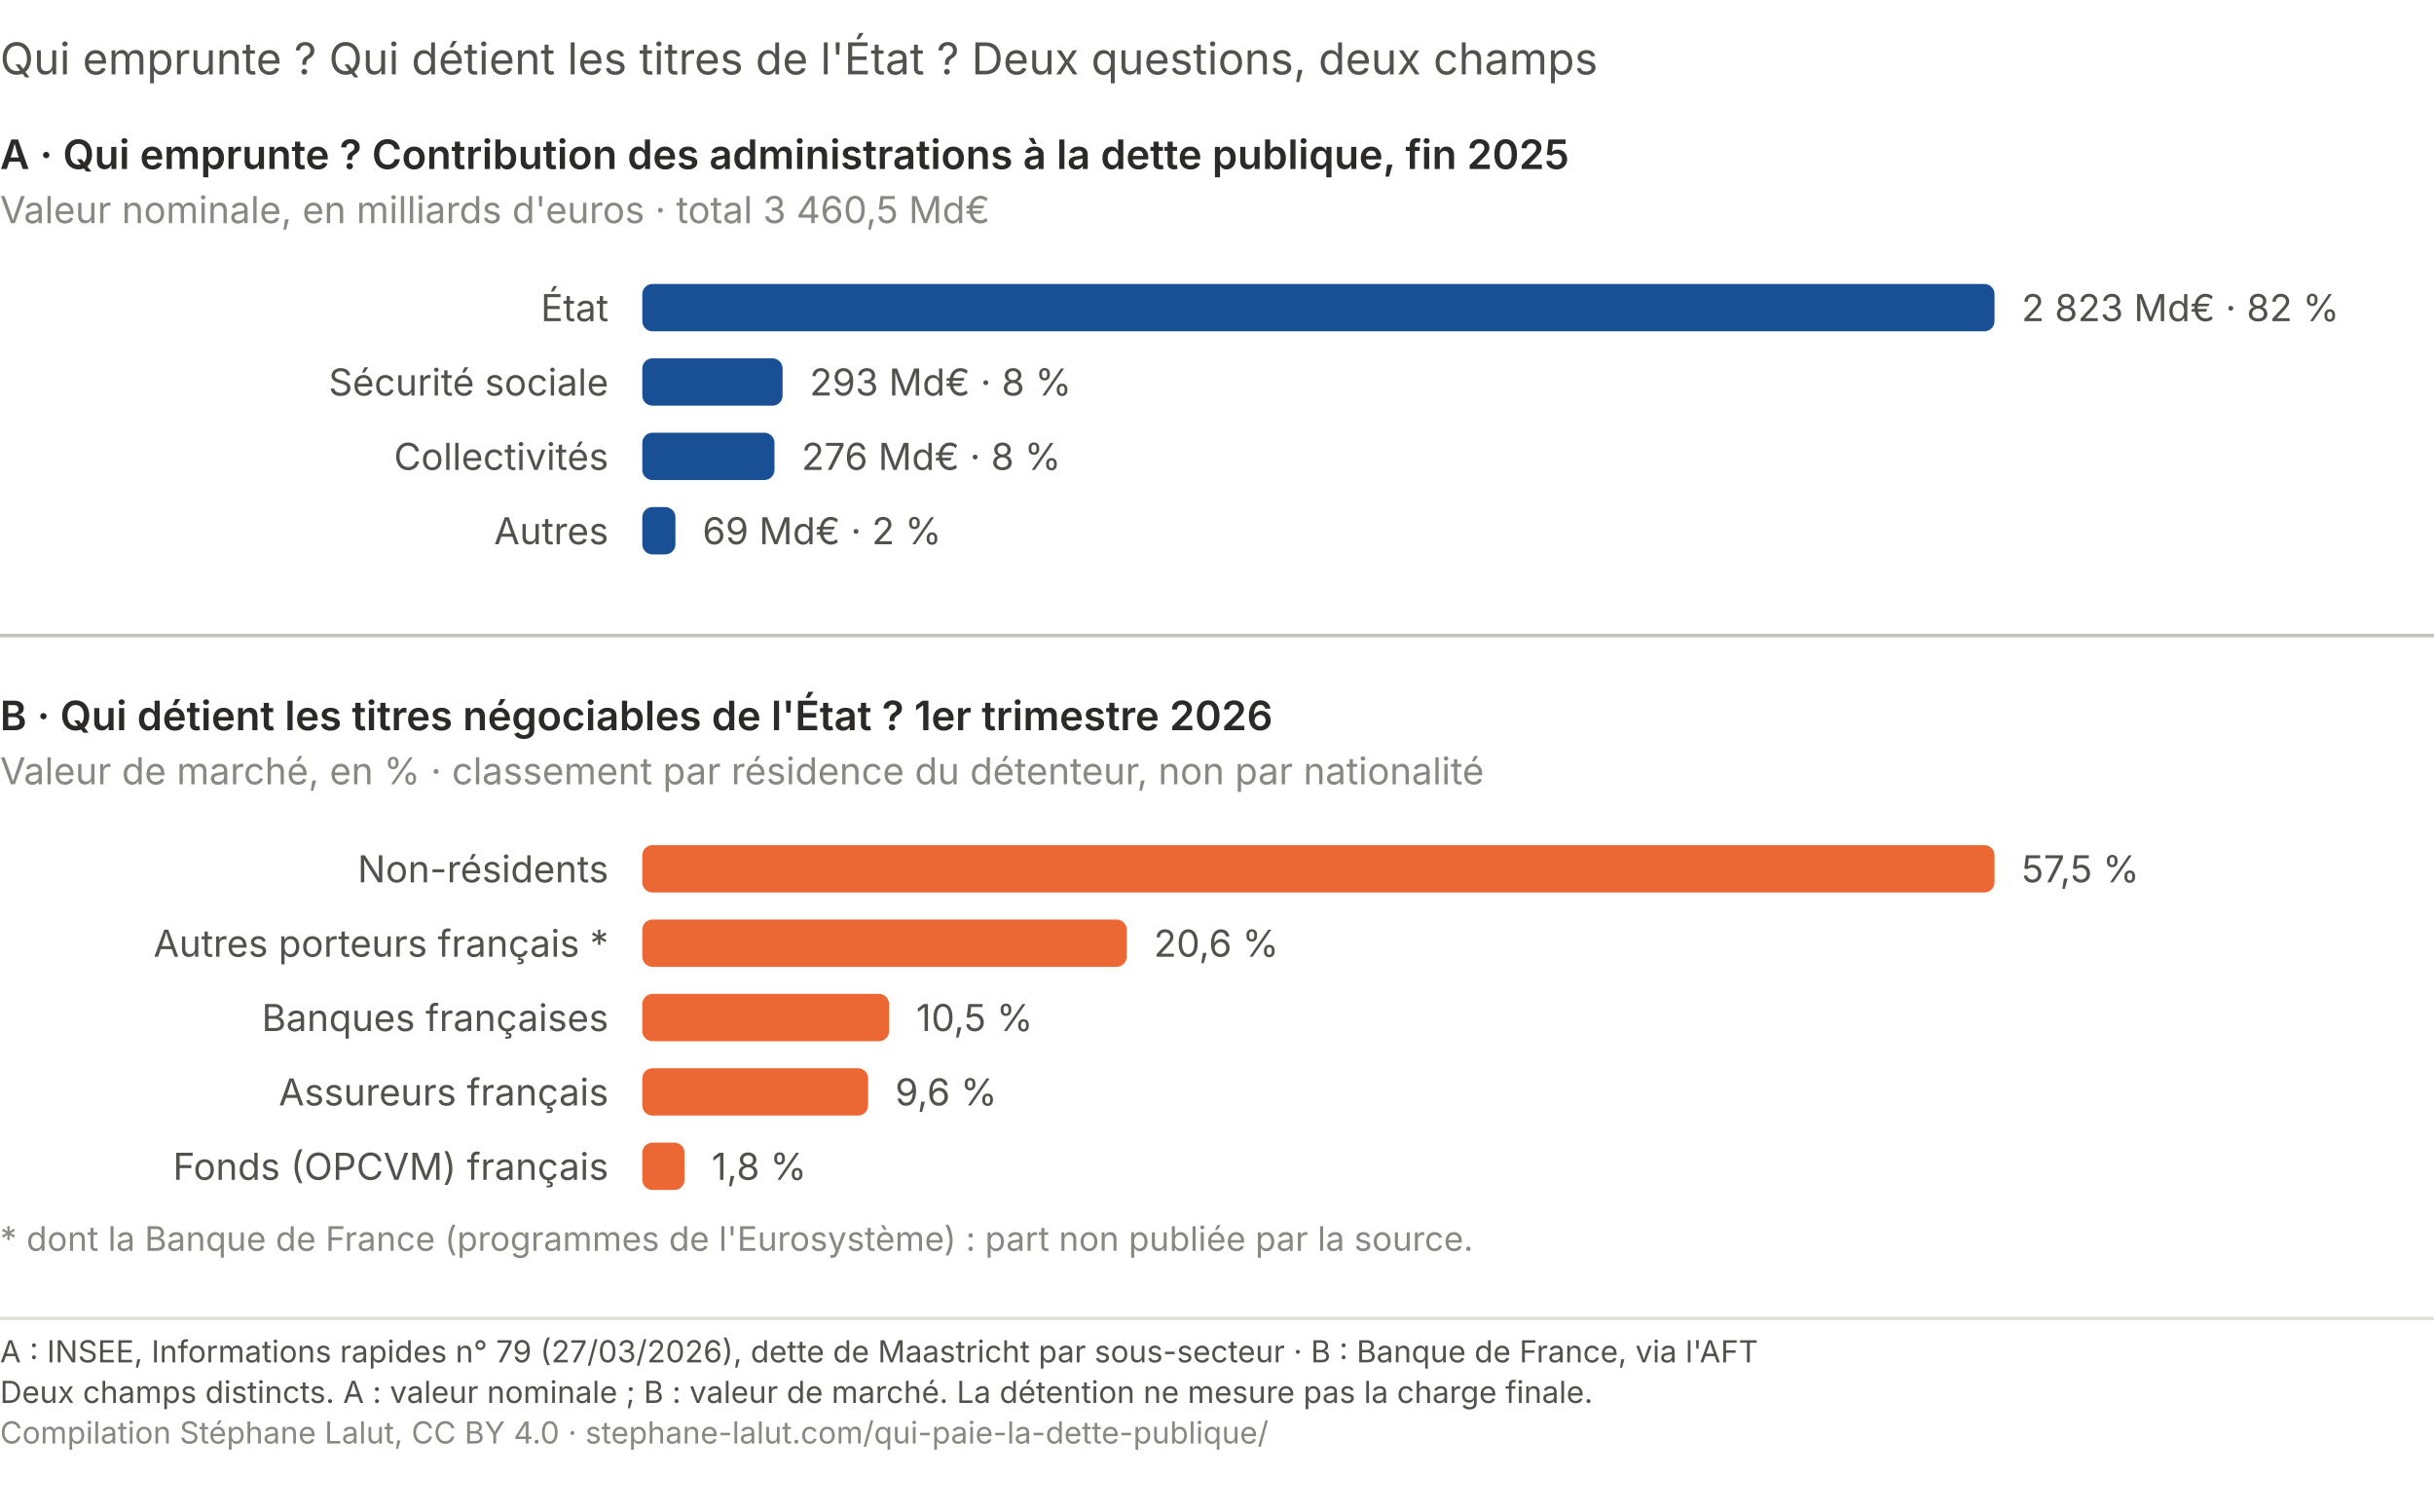
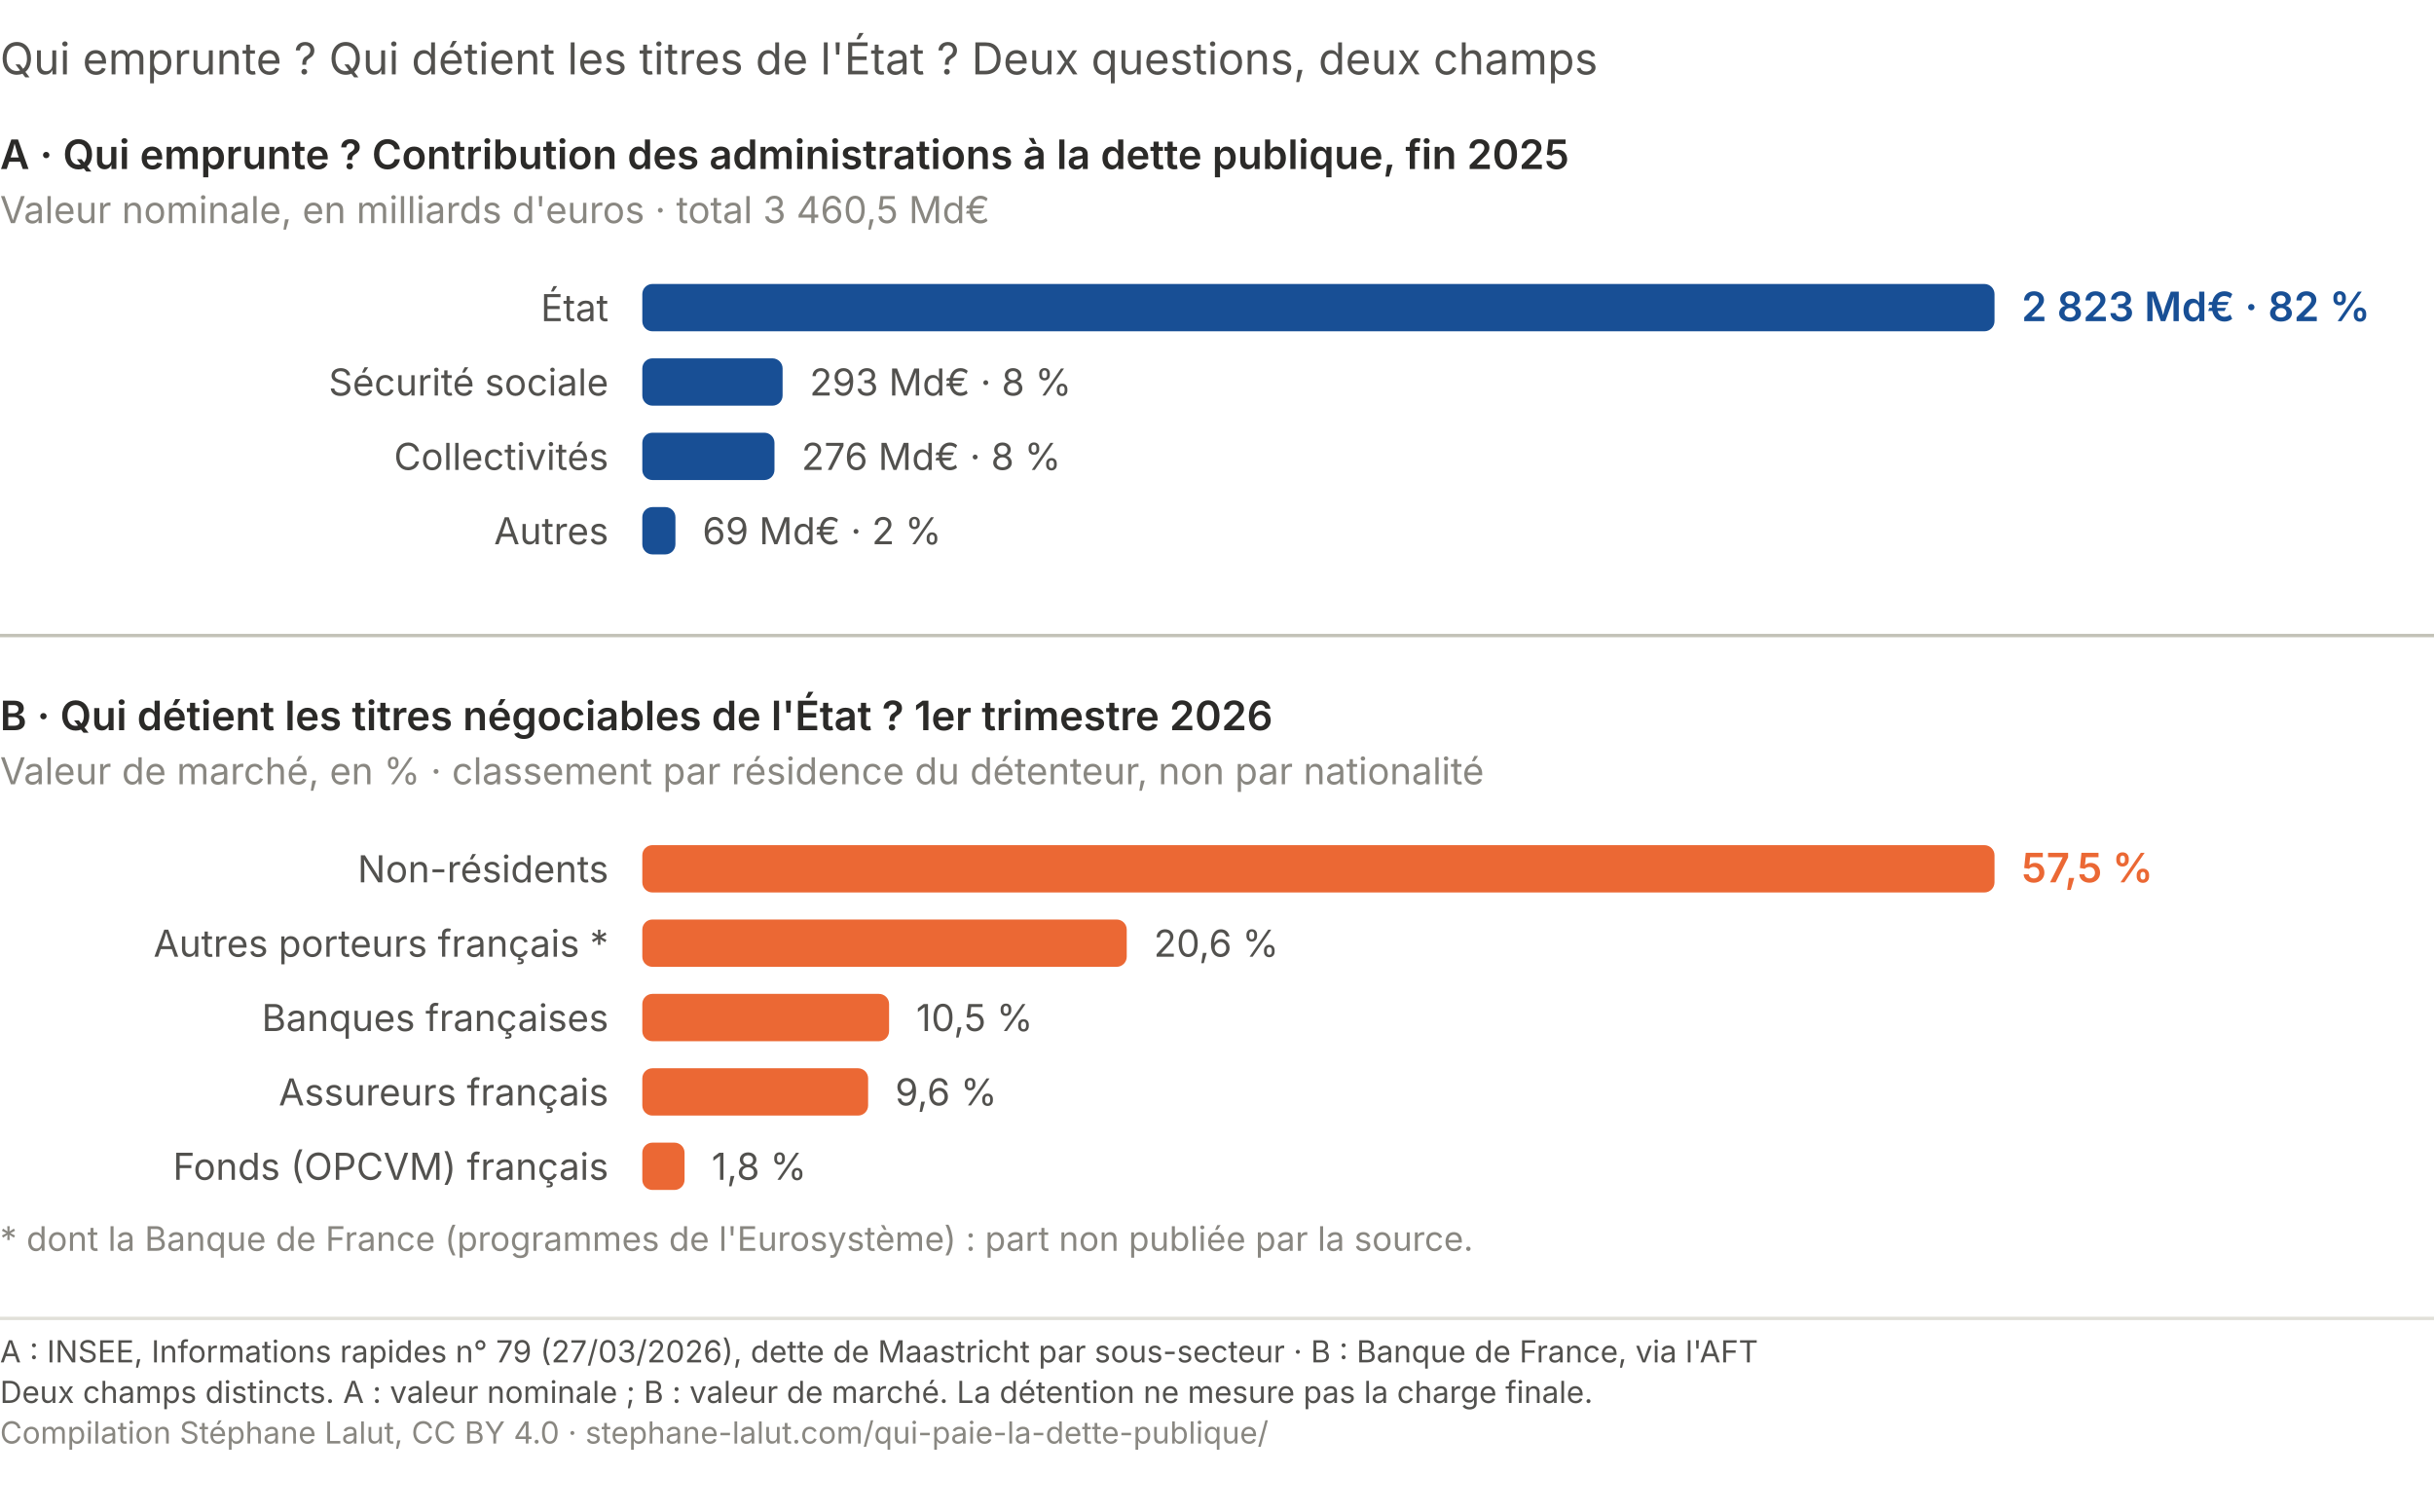
- <svg xmlns="http://www.w3.org/2000/svg" viewBox="0 0 720 447" role="img" aria-labelledby="qp-det-t qp-det-d" font-family="system-ui, -apple-system, Segoe UI, sans-serif">
+ <svg xmlns="http://www.w3.org/2000/svg" viewBox="0 0 720 447" role="img" font-variant-numeric="tabular-nums" aria-labelledby="qp-det-t qp-det-d" font-family="system-ui, -apple-system, Segoe UI, sans-serif">
  <text x="0.0" y="22.0" font-size="13" fill="#52514e" text-anchor="start">Qui emprunte ? Qui détient les titres de l'État ? Deux questions, deux champs</text>
  <text x="0.0" y="50.0" font-size="12" fill="#2b2a28" text-anchor="start" font-weight="600">A · Qui emprunte ? Contribution des administrations à la dette publique, fin 2025</text>
  <text x="0.0" y="66.0" font-size="11" fill="#898781" text-anchor="start">Valeur nominale, en milliards d'euros · total 3 460,5 Md€</text>
  <text x="180.0" y="95.0" font-size="11" fill="#52514e" text-anchor="end">État</text>
  <rect x="190" y="84.0" width="400.0" height="14" rx="3" fill="#184f95" />
-   <text x="598.0" y="95.0" font-size="11" fill="#52514e" text-anchor="start">2 823 Md€ · 82 %</text>
+   <text x="598.0" y="95.0" font-size="12" fill="#184f95" text-anchor="start" font-weight="600">2 823 Md€ · 82 %</text>
  <text x="180.0" y="117.0" font-size="11" fill="#52514e" text-anchor="end">Sécurité sociale</text>
  <rect x="190" y="106.0" width="41.5" height="14" rx="3" fill="#184f95" />
  <text x="239.5" y="117.0" font-size="11" fill="#52514e" text-anchor="start">293 Md€ · 8 %</text>
  <text x="180.0" y="139.0" font-size="11" fill="#52514e" text-anchor="end">Collectivités</text>
  <rect x="190" y="128.0" width="39.1" height="14" rx="3" fill="#184f95" />
  <text x="237.1" y="139.0" font-size="11" fill="#52514e" text-anchor="start">276 Md€ · 8 %</text>
  <text x="180.0" y="161.0" font-size="11" fill="#52514e" text-anchor="end">Autres</text>
  <rect x="190" y="150.0" width="9.8" height="14" rx="3" fill="#184f95" />
  <text x="207.8" y="161.0" font-size="11" fill="#52514e" text-anchor="start">69 Md€ · 2 %</text>
  <line x1="0" y1="188.0" x2="720" y2="188.0" stroke="#c3c2b7" stroke-width="1" />
  <text x="0.0" y="216.0" font-size="12" fill="#2b2a28" text-anchor="start" font-weight="600">B · Qui détient les titres négociables de l'État ? 1er trimestre 2026</text>
  <text x="0.0" y="232.0" font-size="11" fill="#898781" text-anchor="start">Valeur de marché, en % · classement par résidence du détenteur, non par nationalité</text>
  <text x="180.0" y="261.0" font-size="11" fill="#52514e" text-anchor="end">Non-résidents</text>
  <rect x="190" y="250.0" width="400.0" height="14" rx="3" fill="#eb6834" />
-   <text x="598.0" y="261.0" font-size="11" fill="#52514e" text-anchor="start">57,5 %</text>
+   <text x="598.0" y="261.0" font-size="12" fill="#eb6834" text-anchor="start" font-weight="600">57,5 %</text>
  <text x="180.0" y="283.0" font-size="11" fill="#52514e" text-anchor="end">Autres porteurs français *</text>
  <rect x="190" y="272.0" width="143.3" height="14" rx="3" fill="#eb6834" />
  <text x="341.3" y="283.0" font-size="11" fill="#52514e" text-anchor="start">20,6 %</text>
  <text x="180.0" y="305.0" font-size="11" fill="#52514e" text-anchor="end">Banques françaises</text>
  <rect x="190" y="294.0" width="73.0" height="14" rx="3" fill="#eb6834" />
  <text x="271.0" y="305.0" font-size="11" fill="#52514e" text-anchor="start">10,5 %</text>
  <text x="180.0" y="327.0" font-size="11" fill="#52514e" text-anchor="end">Assureurs français</text>
  <rect x="190" y="316.0" width="66.8" height="14" rx="3" fill="#eb6834" />
  <text x="264.8" y="327.0" font-size="11" fill="#52514e" text-anchor="start">9,6 %</text>
  <text x="180.0" y="349.0" font-size="11" fill="#52514e" text-anchor="end">Fonds (OPCVM) français</text>
  <rect x="190" y="338.0" width="12.5" height="14" rx="3" fill="#eb6834" />
  <text x="210.5" y="349.0" font-size="11" fill="#52514e" text-anchor="start">1,8 %</text>
  <text x="0.0" y="370.0" font-size="10" fill="#898781" text-anchor="start">* dont la Banque de France (programmes de l'Eurosystème) : part non publiée par la source.</text>
  <line x1="0" y1="390.0" x2="720" y2="390.0" stroke="#e1e0d9" stroke-width="1" />
  <text x="0" y="403.0" font-family="system-ui, -apple-system, Segoe UI, sans-serif" font-size="9" fill="#52514e">A : INSEE, Informations rapides n° 79 (27/03/2026), dette de Maastricht par sous-secteur · B : Banque de France, via l'AFT</text>
  <text x="0" y="415.0" font-family="system-ui, -apple-system, Segoe UI, sans-serif" font-size="9" fill="#52514e">Deux champs distincts. A : valeur nominale ; B : valeur de marché. La détention ne mesure pas la charge finale.</text>
  <text x="0" y="427.0" font-family="system-ui, -apple-system, Segoe UI, sans-serif" font-size="9" fill="#898781">Compilation Stéphane Lalut, CC BY 4.0 · stephane-lalut.com/qui-paie-la-dette-publique/</text>
</svg>
